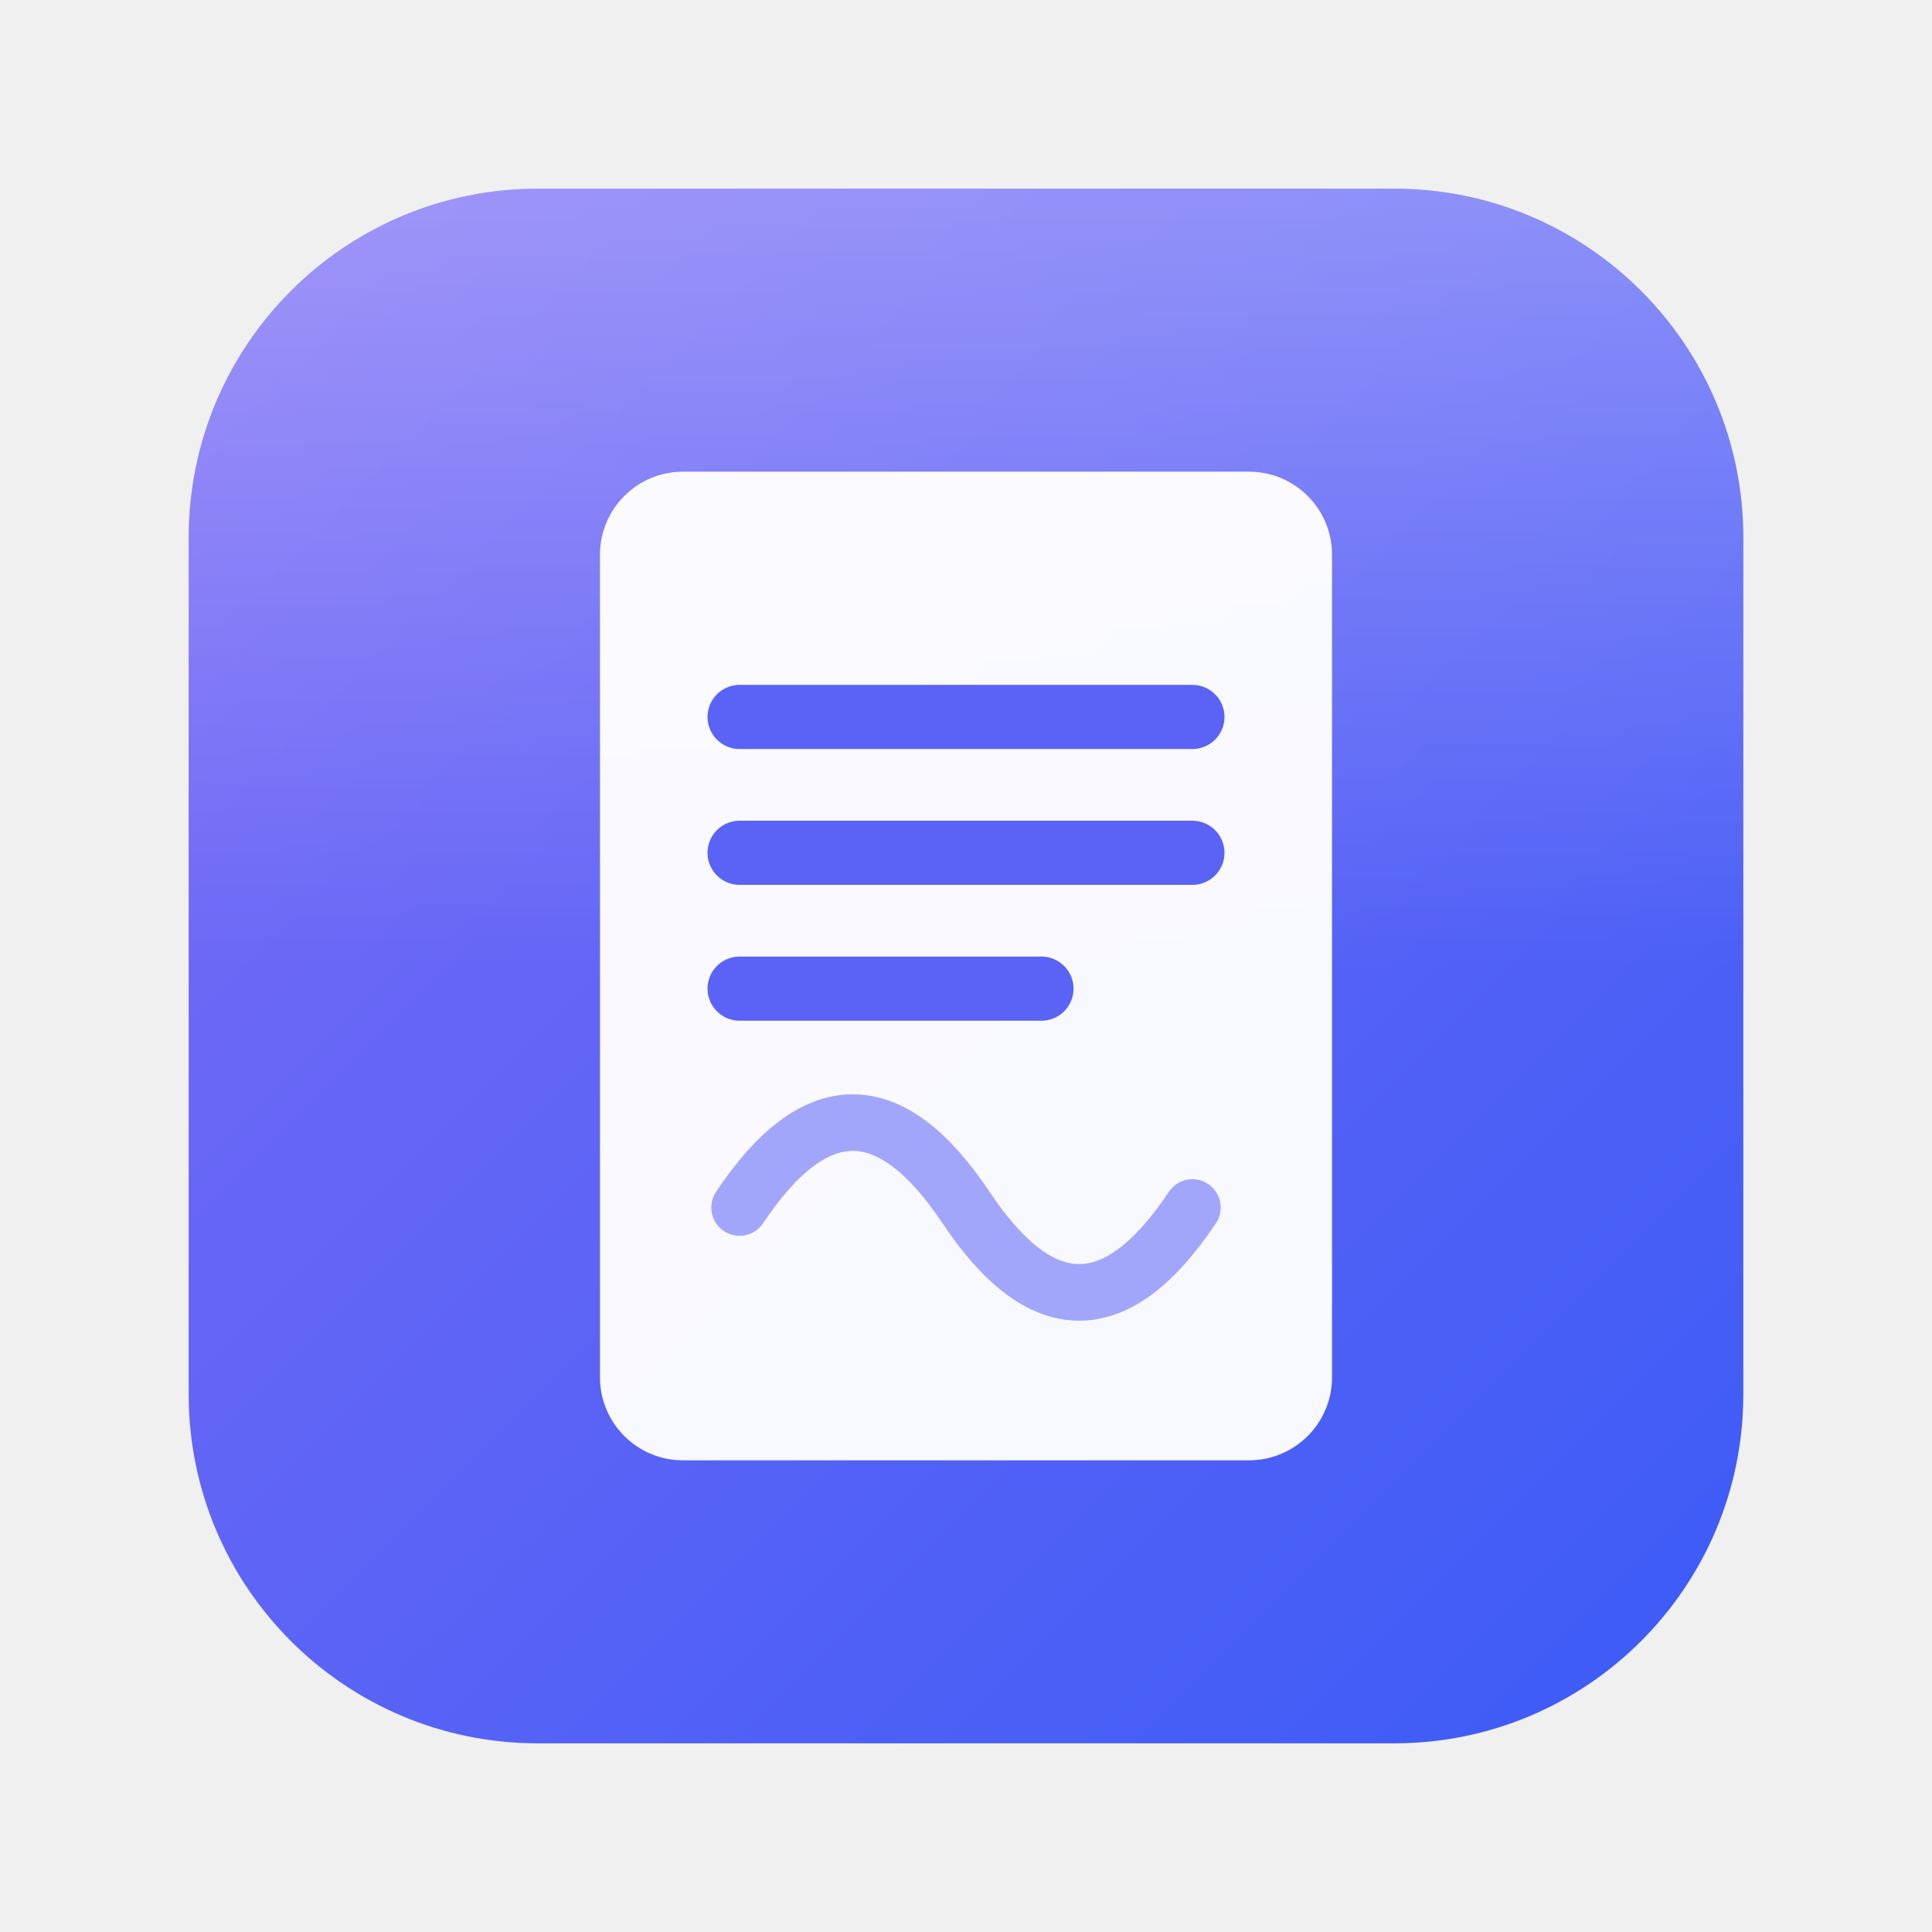
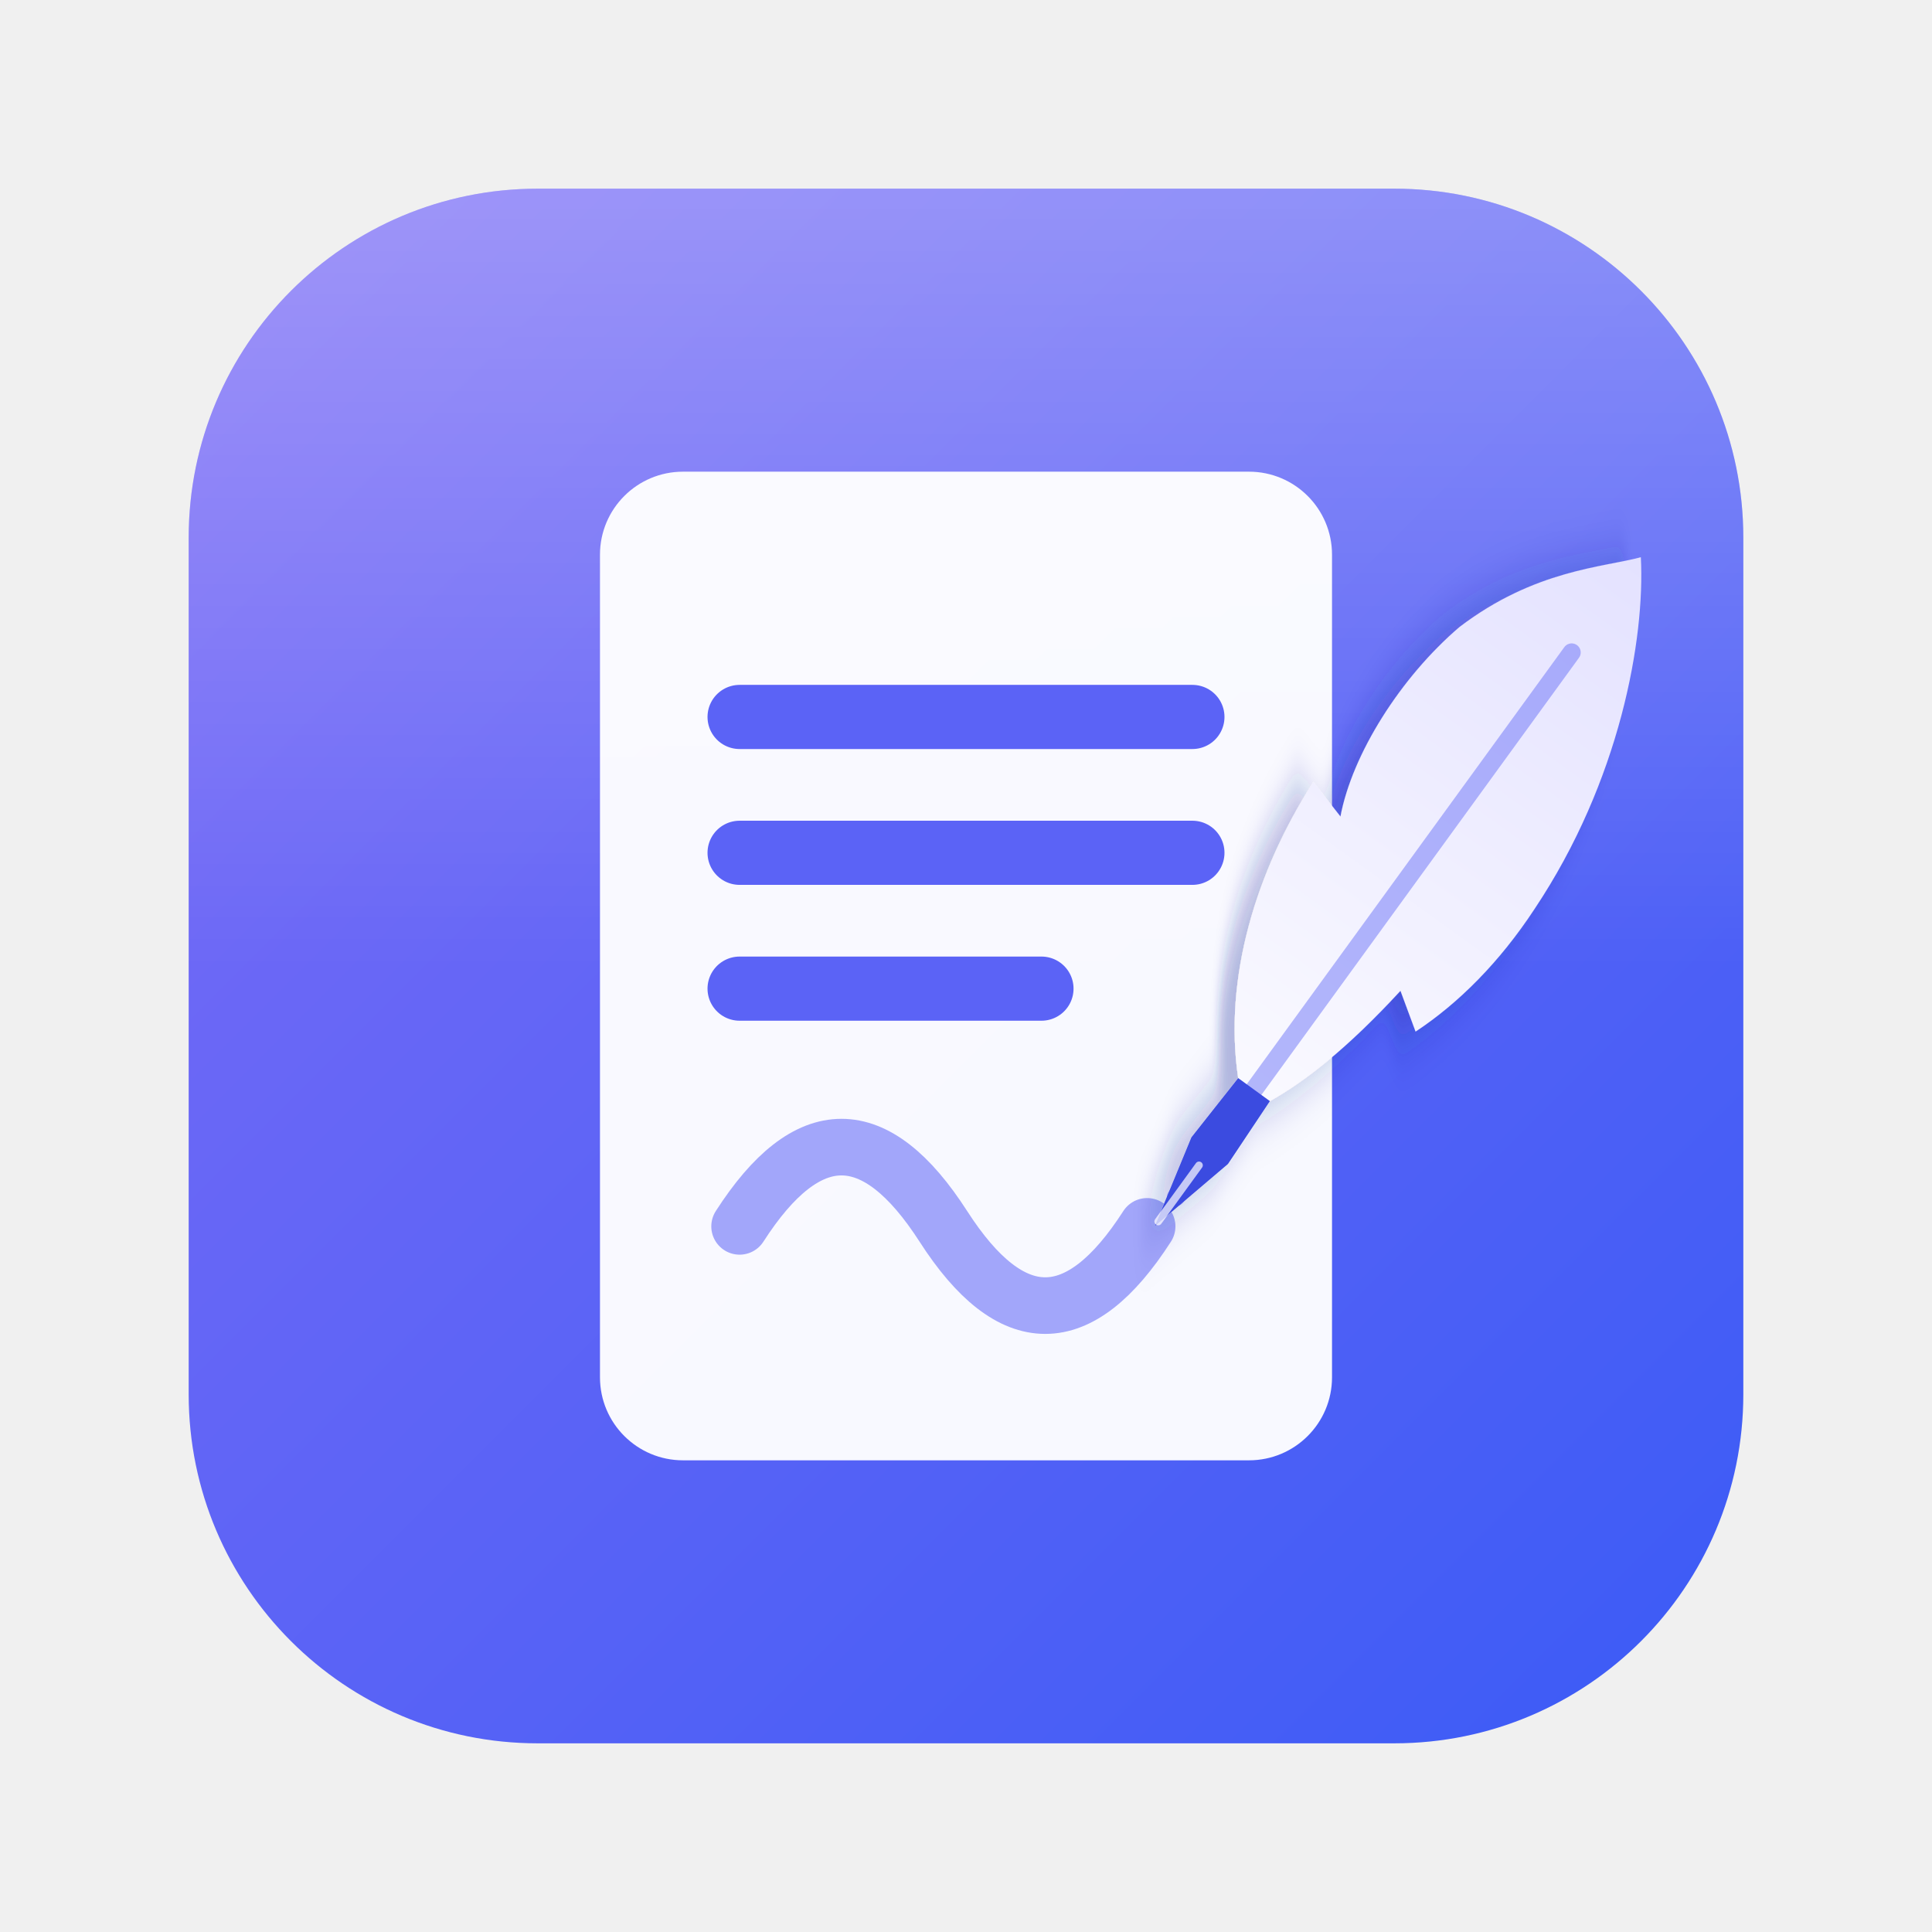
<svg xmlns="http://www.w3.org/2000/svg" width="1024" height="1024" viewBox="0 0 1024 1024">
  <defs>
    <linearGradient id="bg" x1="0" y1="0" x2="1" y2="1">
      <stop offset="0" stop-color="#7C6CF6" />
      <stop offset="1" stop-color="#3B5BF6" />
    </linearGradient>
    <linearGradient id="sheen" x1="0" y1="0" x2="0" y2="1">
      <stop offset="0" stop-color="#fff" stop-opacity=".28" />
      <stop offset=".5" stop-color="#fff" stop-opacity="0" />
    </linearGradient>
+     <linearGradient id="vane" x1="0" y1="1" x2="0" y2="0">
+       <stop offset="0" stop-color="#fff" />
+       <stop offset="1" stop-color="#E4E2FF" />
+     </linearGradient>
+     <filter id="shadow" x="-30%" y="-30%" width="160%" height="160%">
+       <feDropShadow dx="-6" dy="10" stdDeviation="14" flood-color="#1E2A9E" flood-opacity=".32" />
+     </filter>
  </defs>
  <rect x="100" y="100" width="824" height="824" rx="185" fill="url(#bg)" />
  <rect x="100" y="100" width="824" height="824" rx="185" fill="url(#sheen)" />
  <rect x="318" y="250" width="388" height="524" rx="44" fill="#fff" opacity=".96" />
  <path d="M392 380h240M392 452h240M392 524h160" stroke="#5B63F6" stroke-width="34" stroke-linecap="round" />
-   <path d="M392 640c40-60 80-60 120 0s80 60 120 0" stroke="#5B63F6" stroke-width="30" fill="none" stroke-linecap="round" opacity=".55" />
+   <path d="M392 650c36-56 72-56 108 0s72 56 108 0" stroke="#5B63F6" stroke-width="30" fill="none" stroke-linecap="round" opacity=".55" />
+   <g transform="translate(612 650) rotate(36) scale(.8)" filter="url(#shadow)">
+     <path d="M0 0L-15-62L-13-112C-60-160-84-230-88-300L-60-292C-78-330-82-390-70-440C-52-500-16-528 0-548C34-506 76-420 80-318C82-276 76-238 64-206L40-222C34-170 24-136 13-112L15-62Z" fill="url(#vane)" />
+     <path d="M0-24V-470" stroke="#5B63F6" stroke-width="12" stroke-linecap="round" opacity=".45" />
+     <path d="M0 0L-15-62L-13-112H13L15-62Z" fill="#3B4BE0" />
+     <path d="M0-4V-50" stroke="#fff" stroke-width="5" stroke-linecap="round" opacity=".7" />
+   </g>
</svg>
